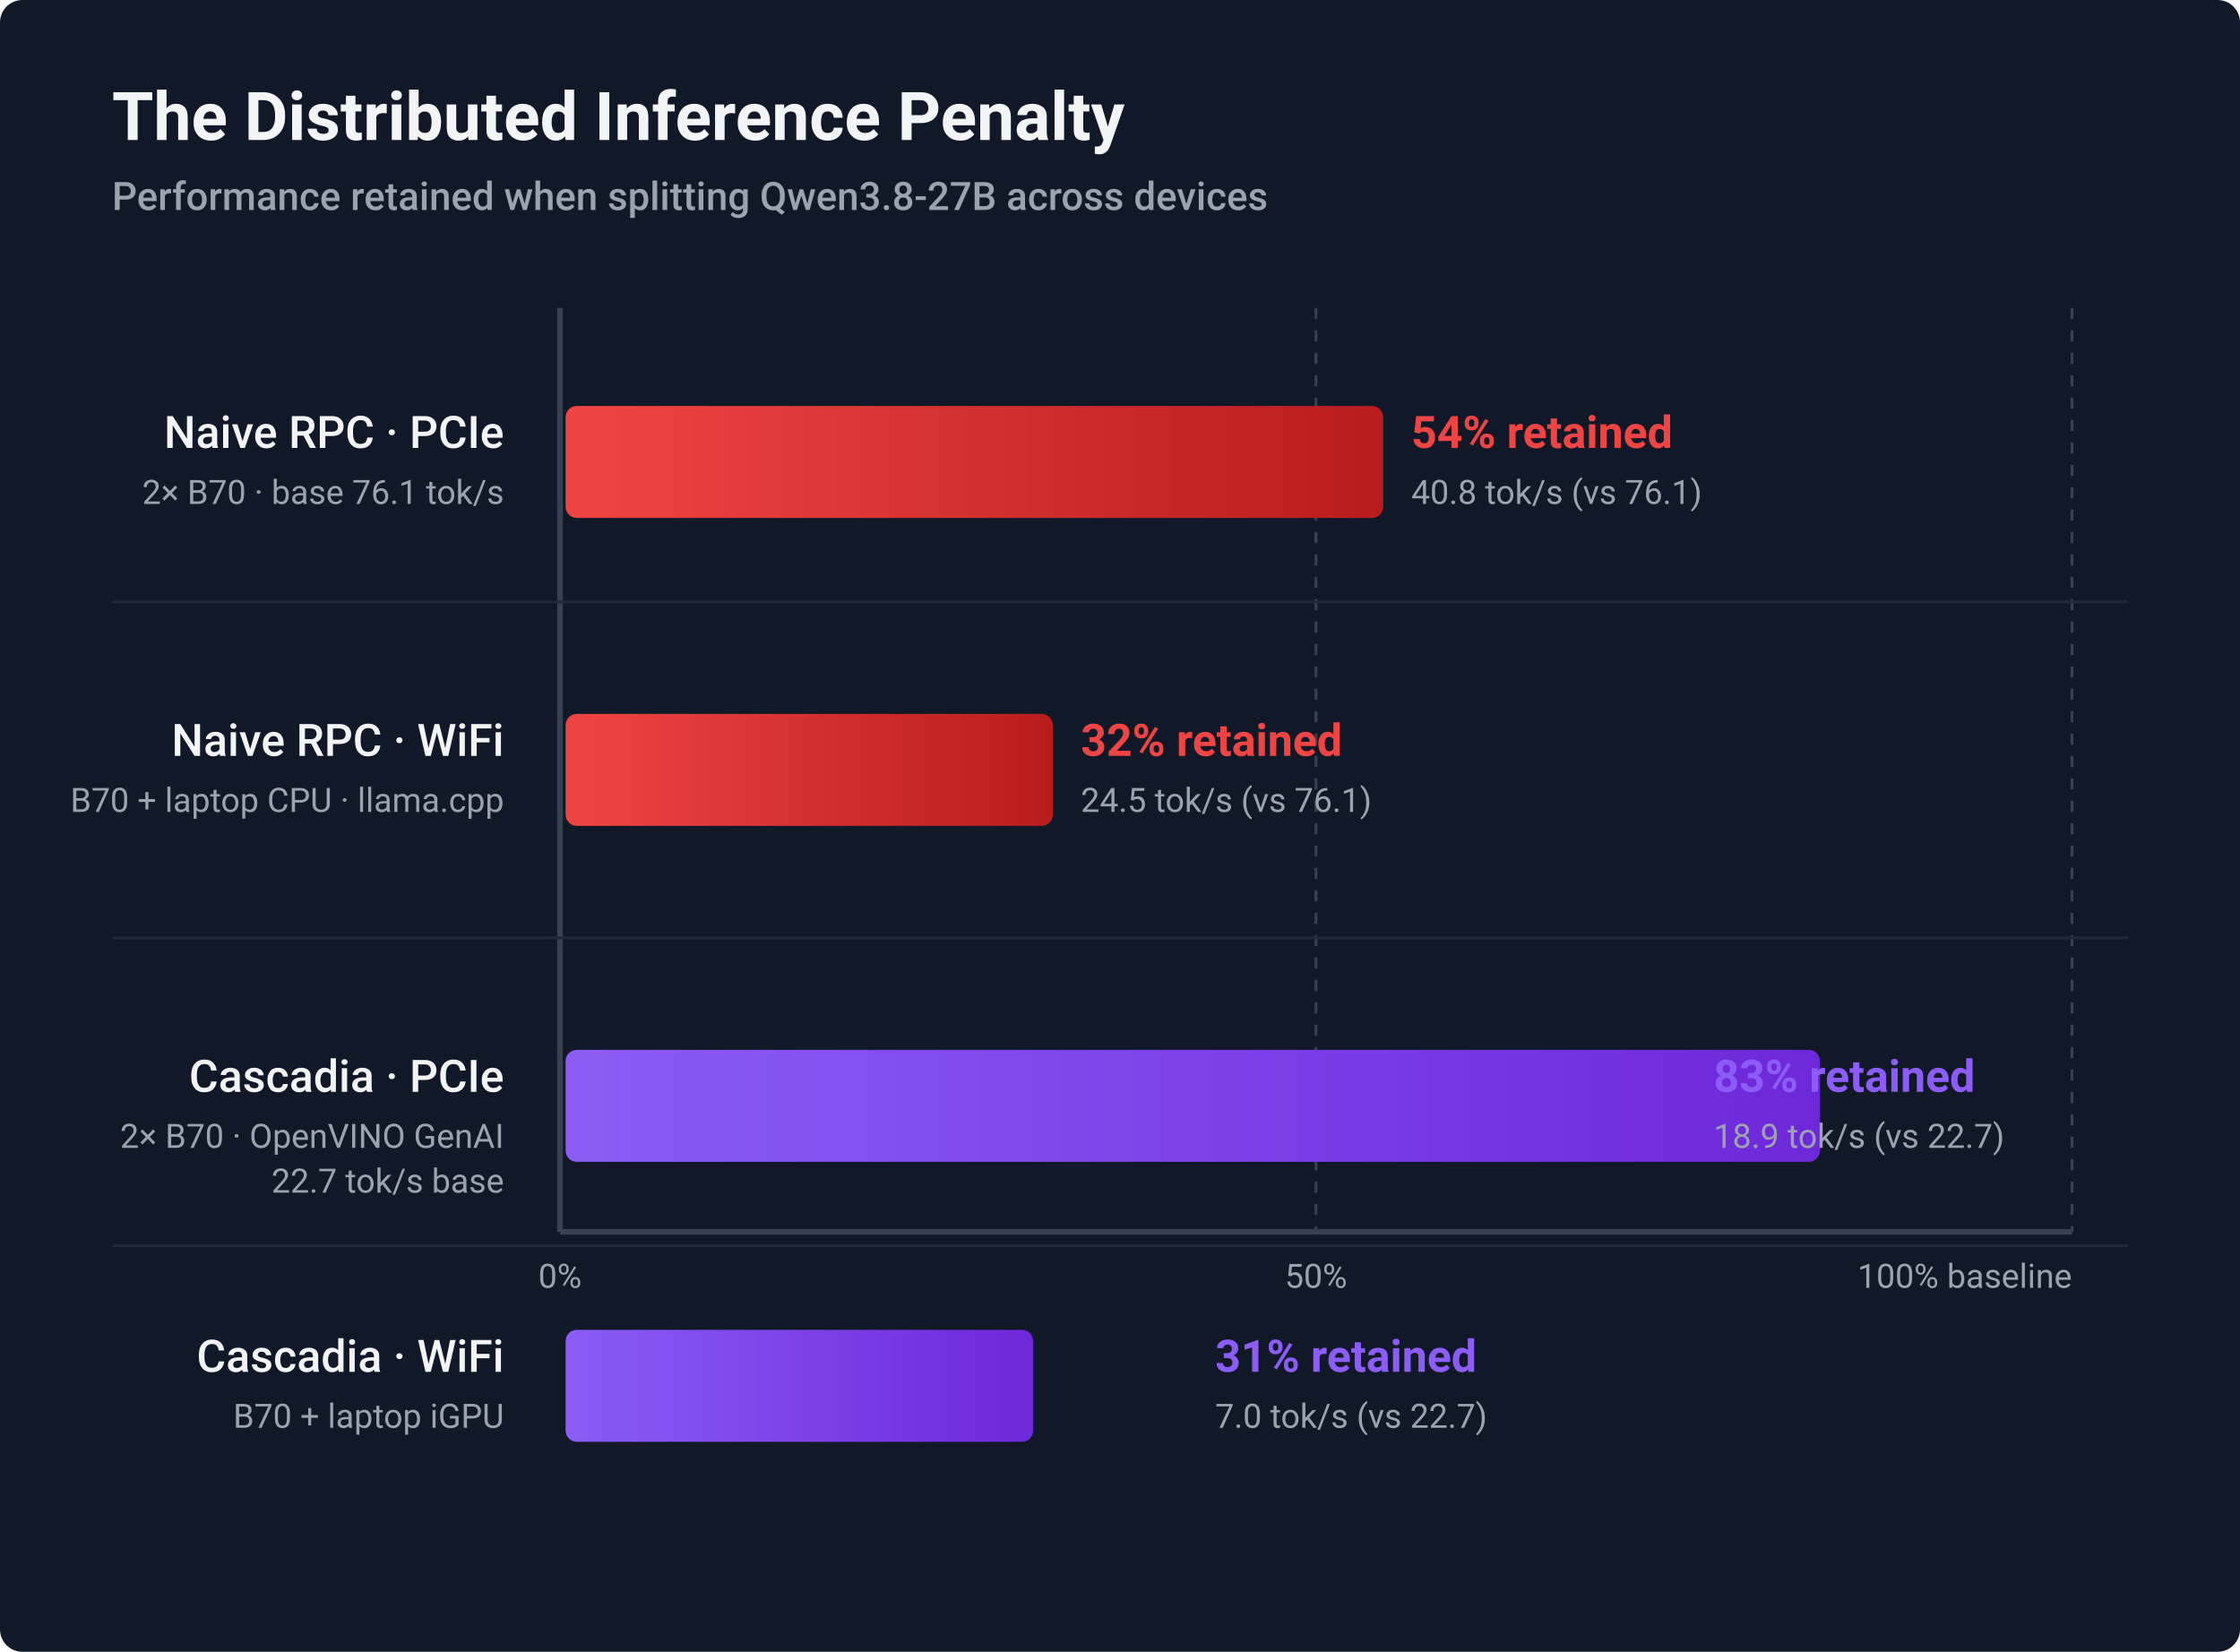
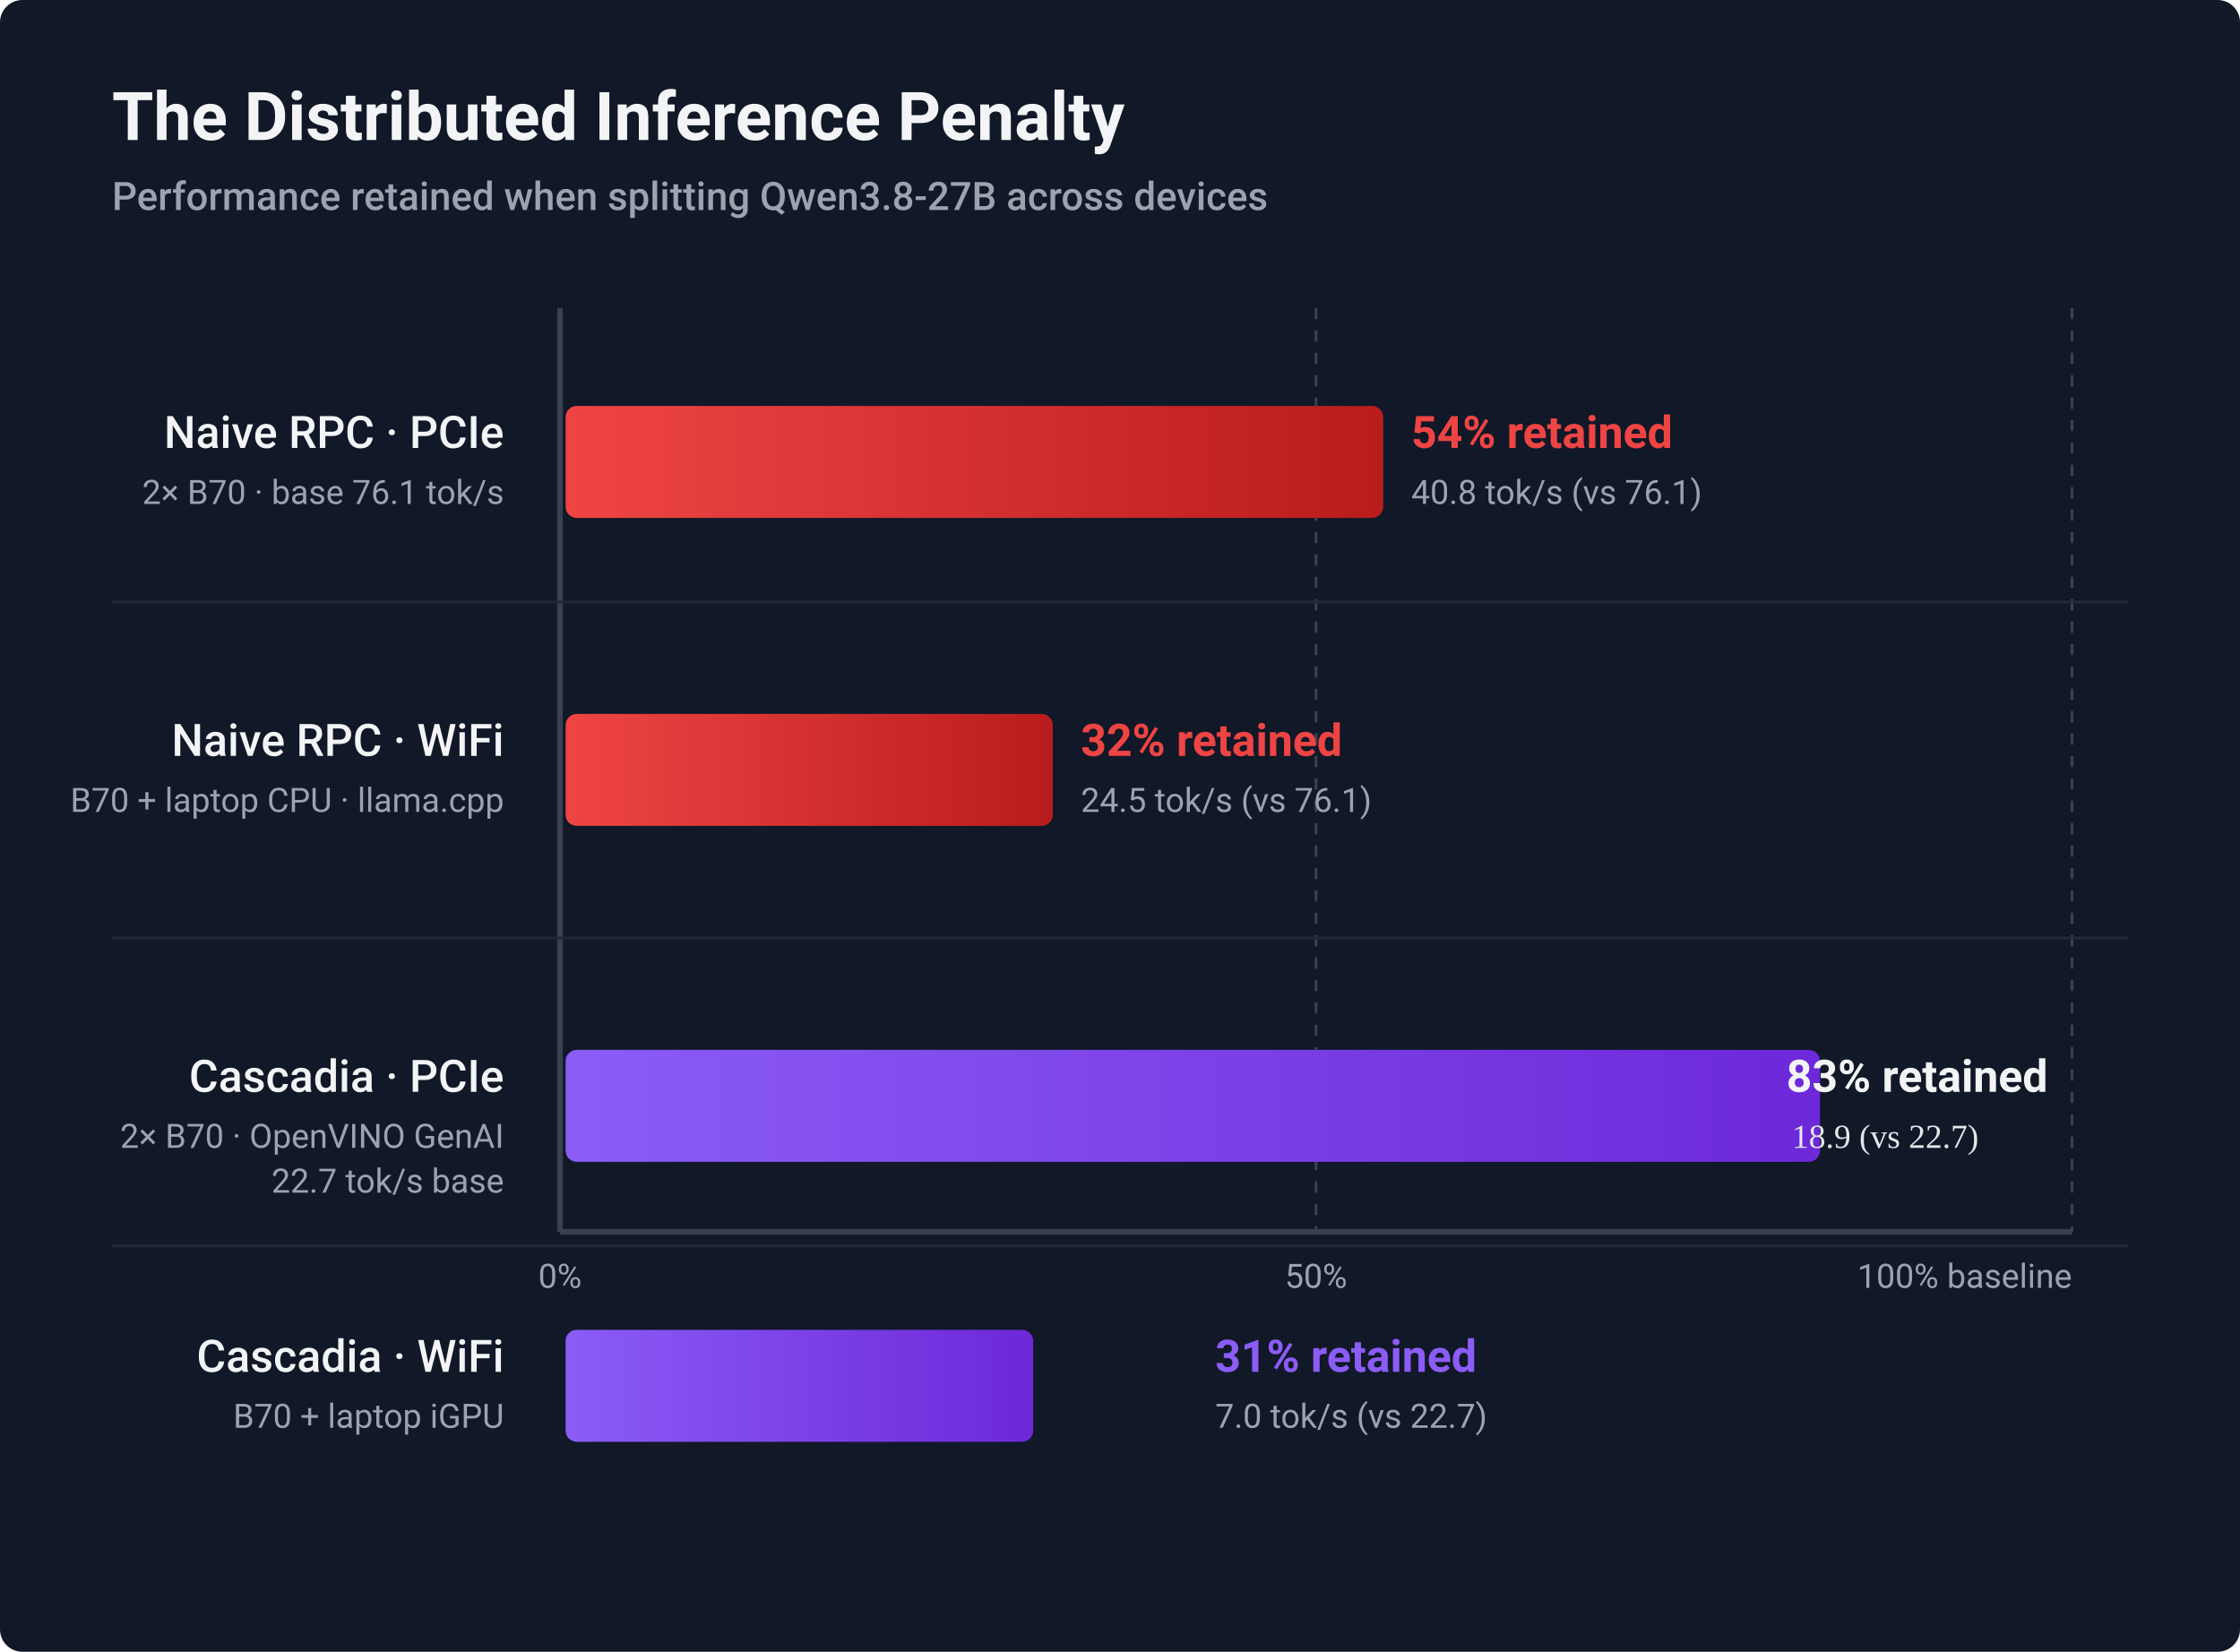
<svg xmlns="http://www.w3.org/2000/svg" viewBox="0 0 800 590">
  <defs>
    <linearGradient id="rpcGrad" x1="0%" y1="0%" x2="100%" y2="0%">
      <stop offset="0%" stop-color="#ef4444" />
      <stop offset="100%" stop-color="#b91c1c" />
    </linearGradient>
    <linearGradient id="cascGrad" x1="0%" y1="0%" x2="100%" y2="0%">
      <stop offset="0%" stop-color="#8b5cf6" />
      <stop offset="100%" stop-color="#6d28d9" />
    </linearGradient>
    <style>
      .text-base { font-family: -apple-system, BlinkMacSystemFont, "Segoe UI", Roboto, Helvetica, Arial, sans-serif; }
      .text-heavy { font-weight: 700; }
      .text-medium { font-weight: 500; }
      .text-light { font-weight: 400; fill: #9ca3af; }
      .axis-label { fill: #9ca3af; font-size: 12px; }
    </style>
  </defs>
  <rect width="100%" height="100%" fill="#111827" rx="8" />
  <text x="40" y="50" class="text-base text-heavy" fill="#f3f4f6" font-size="24">The Distributed Inference Penalty</text>
  <text x="40" y="75" class="text-base text-medium" fill="#9ca3af" font-size="14">Performance retained when splitting Qwen3.8-27B across devices</text>
  <line x1="200" y1="110" x2="200" y2="440" stroke="#374151" stroke-width="2" />
  <line x1="200" y1="440" x2="740" y2="440" stroke="#374151" stroke-width="2" />
  <text x="200" y="460" class="text-base axis-label" text-anchor="middle">0%</text>
  <text x="470" y="460" class="text-base axis-label" text-anchor="middle">50%</text>
  <text x="740" y="460" class="text-base axis-label" text-anchor="end">100% baseline</text>
  <line x1="740" y1="110" x2="740" y2="440" stroke="#374151" stroke-width="1" stroke-dasharray="4" />
  <line x1="470" y1="110" x2="470" y2="440" stroke="#374151" stroke-width="1" stroke-dasharray="4" />
  <text x="180" y="160" class="text-base text-medium" fill="#f3f4f6" font-size="16" text-anchor="end">Naive RPC · PCIe</text>
  <text x="180" y="180" class="text-base text-light" font-size="12" text-anchor="end">2× B70 · base 76.1 tok/s</text>
  <rect x="202" y="145" width="292" height="40" fill="url(#rpcGrad)" rx="4" />
  <text x="504" y="160" class="text-base text-heavy" fill="#ef4444" font-size="16">54% retained</text>
  <text x="504" y="180" class="text-base text-light" font-size="12">40.8 tok/s (vs 76.1)</text>
  <line x1="40" y1="215" x2="760" y2="215" stroke="#1f2937" stroke-width="1" />
  <text x="180" y="270" class="text-base text-medium" fill="#f3f4f6" font-size="16" text-anchor="end">Naive RPC · WiFi</text>
  <text x="180" y="290" class="text-base text-light" font-size="12" text-anchor="end">B70 + laptop CPU · llama.cpp</text>
  <rect x="202" y="255" width="174" height="40" fill="url(#rpcGrad)" rx="4" />
  <text x="386" y="270" class="text-base text-heavy" fill="#ef4444" font-size="16">32% retained</text>
  <text x="386" y="290" class="text-base text-light" font-size="12">24.5 tok/s (vs 76.1)</text>
  <line x1="40" y1="335" x2="760" y2="335" stroke="#1f2937" stroke-width="1" />
  <text x="180" y="390" class="text-base text-medium" fill="#f3f4f6" font-size="16" text-anchor="end">Cascadia · PCIe</text>
  <text x="180" y="410" class="text-base text-light" font-size="12" text-anchor="end">2× B70 · OpenVINO GenAI</text>
  <text x="180" y="426" class="text-base text-light" font-size="12" text-anchor="end">22.7 tok/s base</text>
  <rect x="202" y="375" width="448" height="40" fill="url(#cascGrad)" rx="4" />
-   <text x="612" y="390" class="text-base text-heavy" fill="#8b5cf6" font-size="16">83% retained</text>
-   <text x="612" y="410" class="text-base text-light" font-size="12">18.9 tok/s (vs 22.7)</text>
+   <text x="638" y="390" class="text-base text-heavy" fill="#f3f4f6" font-size="16">83% retained</text>
+   <text x="640" y="410" fill="#e5e7eb" font-size="12">18.9 (vs 22.7)</text>
  <line x1="40" y1="445" x2="760" y2="445" stroke="#1f2937" stroke-width="1" />
  <text x="180" y="490" class="text-base text-medium" fill="#f3f4f6" font-size="16" text-anchor="end">Cascadia · WiFi</text>
  <text x="180" y="510" class="text-base text-light" font-size="12" text-anchor="end">B70 + laptop iGPU</text>
  <rect x="202" y="475" width="167" height="40" fill="url(#cascGrad)" rx="4" />
  <text x="434" y="490" class="text-base text-heavy" fill="#8b5cf6" font-size="16">31% retained</text>
  <text x="434" y="510" class="text-base text-light" font-size="12">7.0 tok/s (vs 22.7)</text>
</svg>
